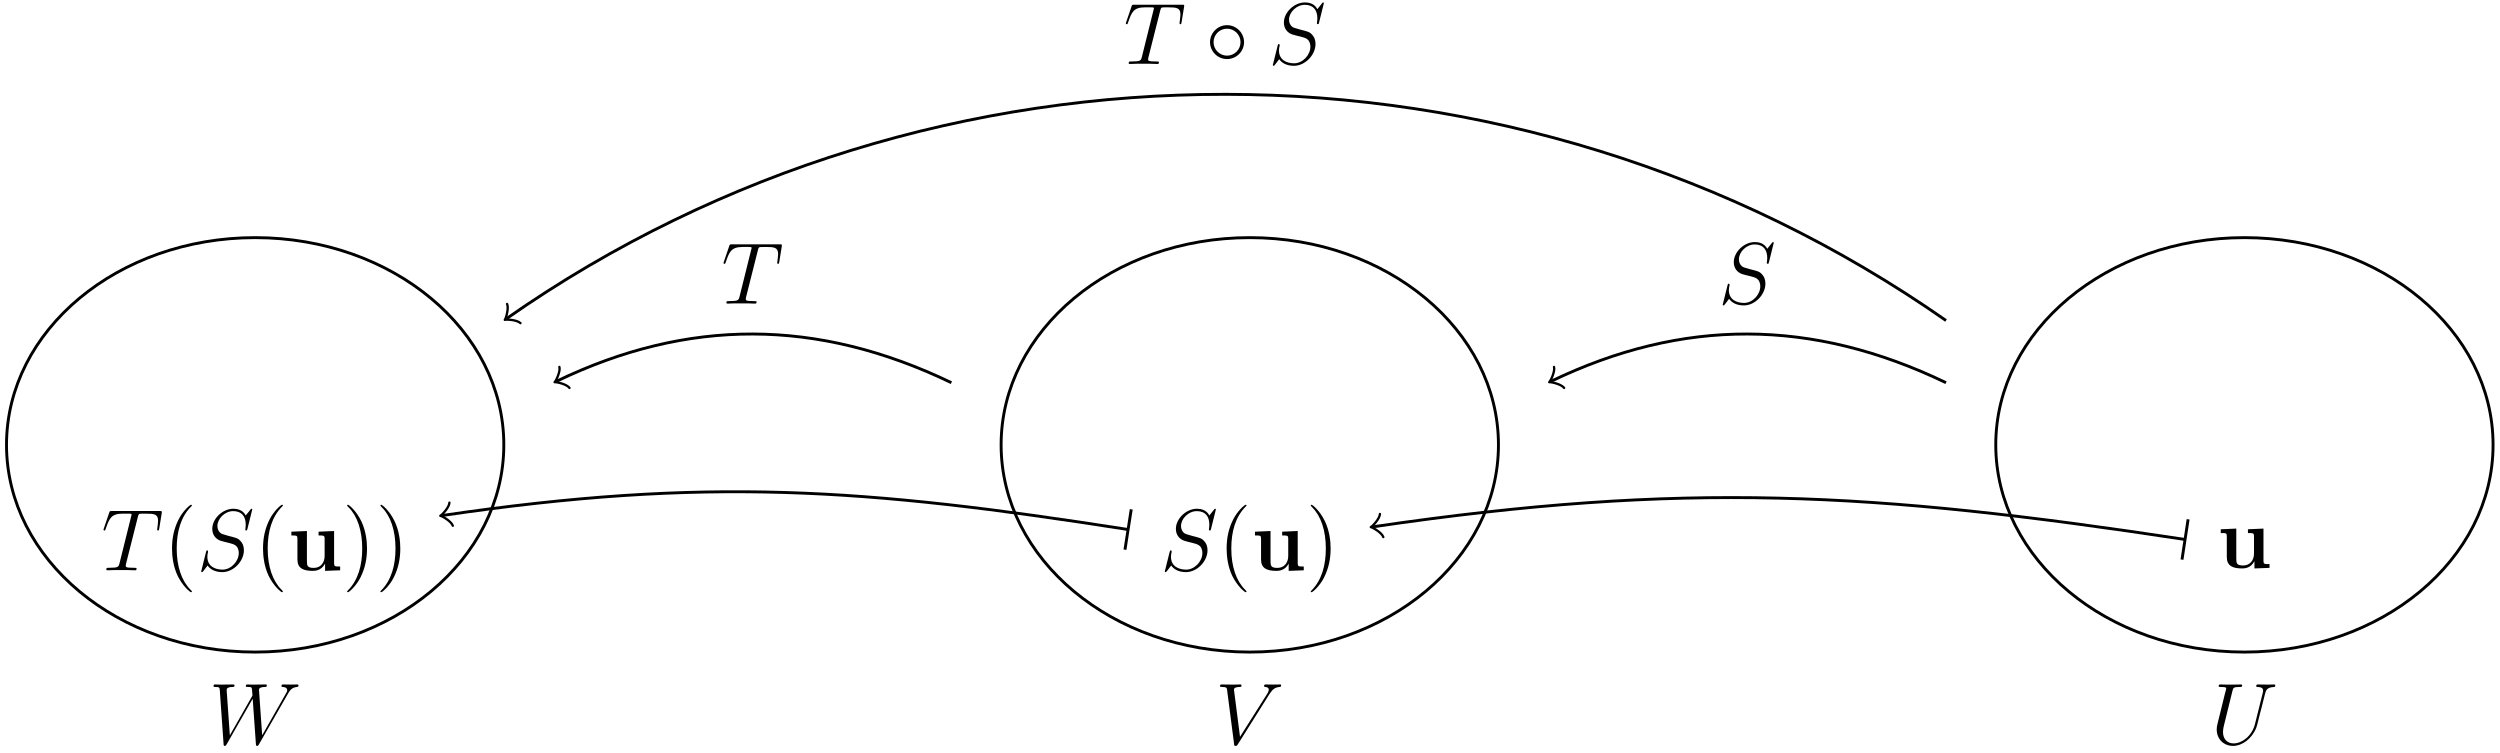
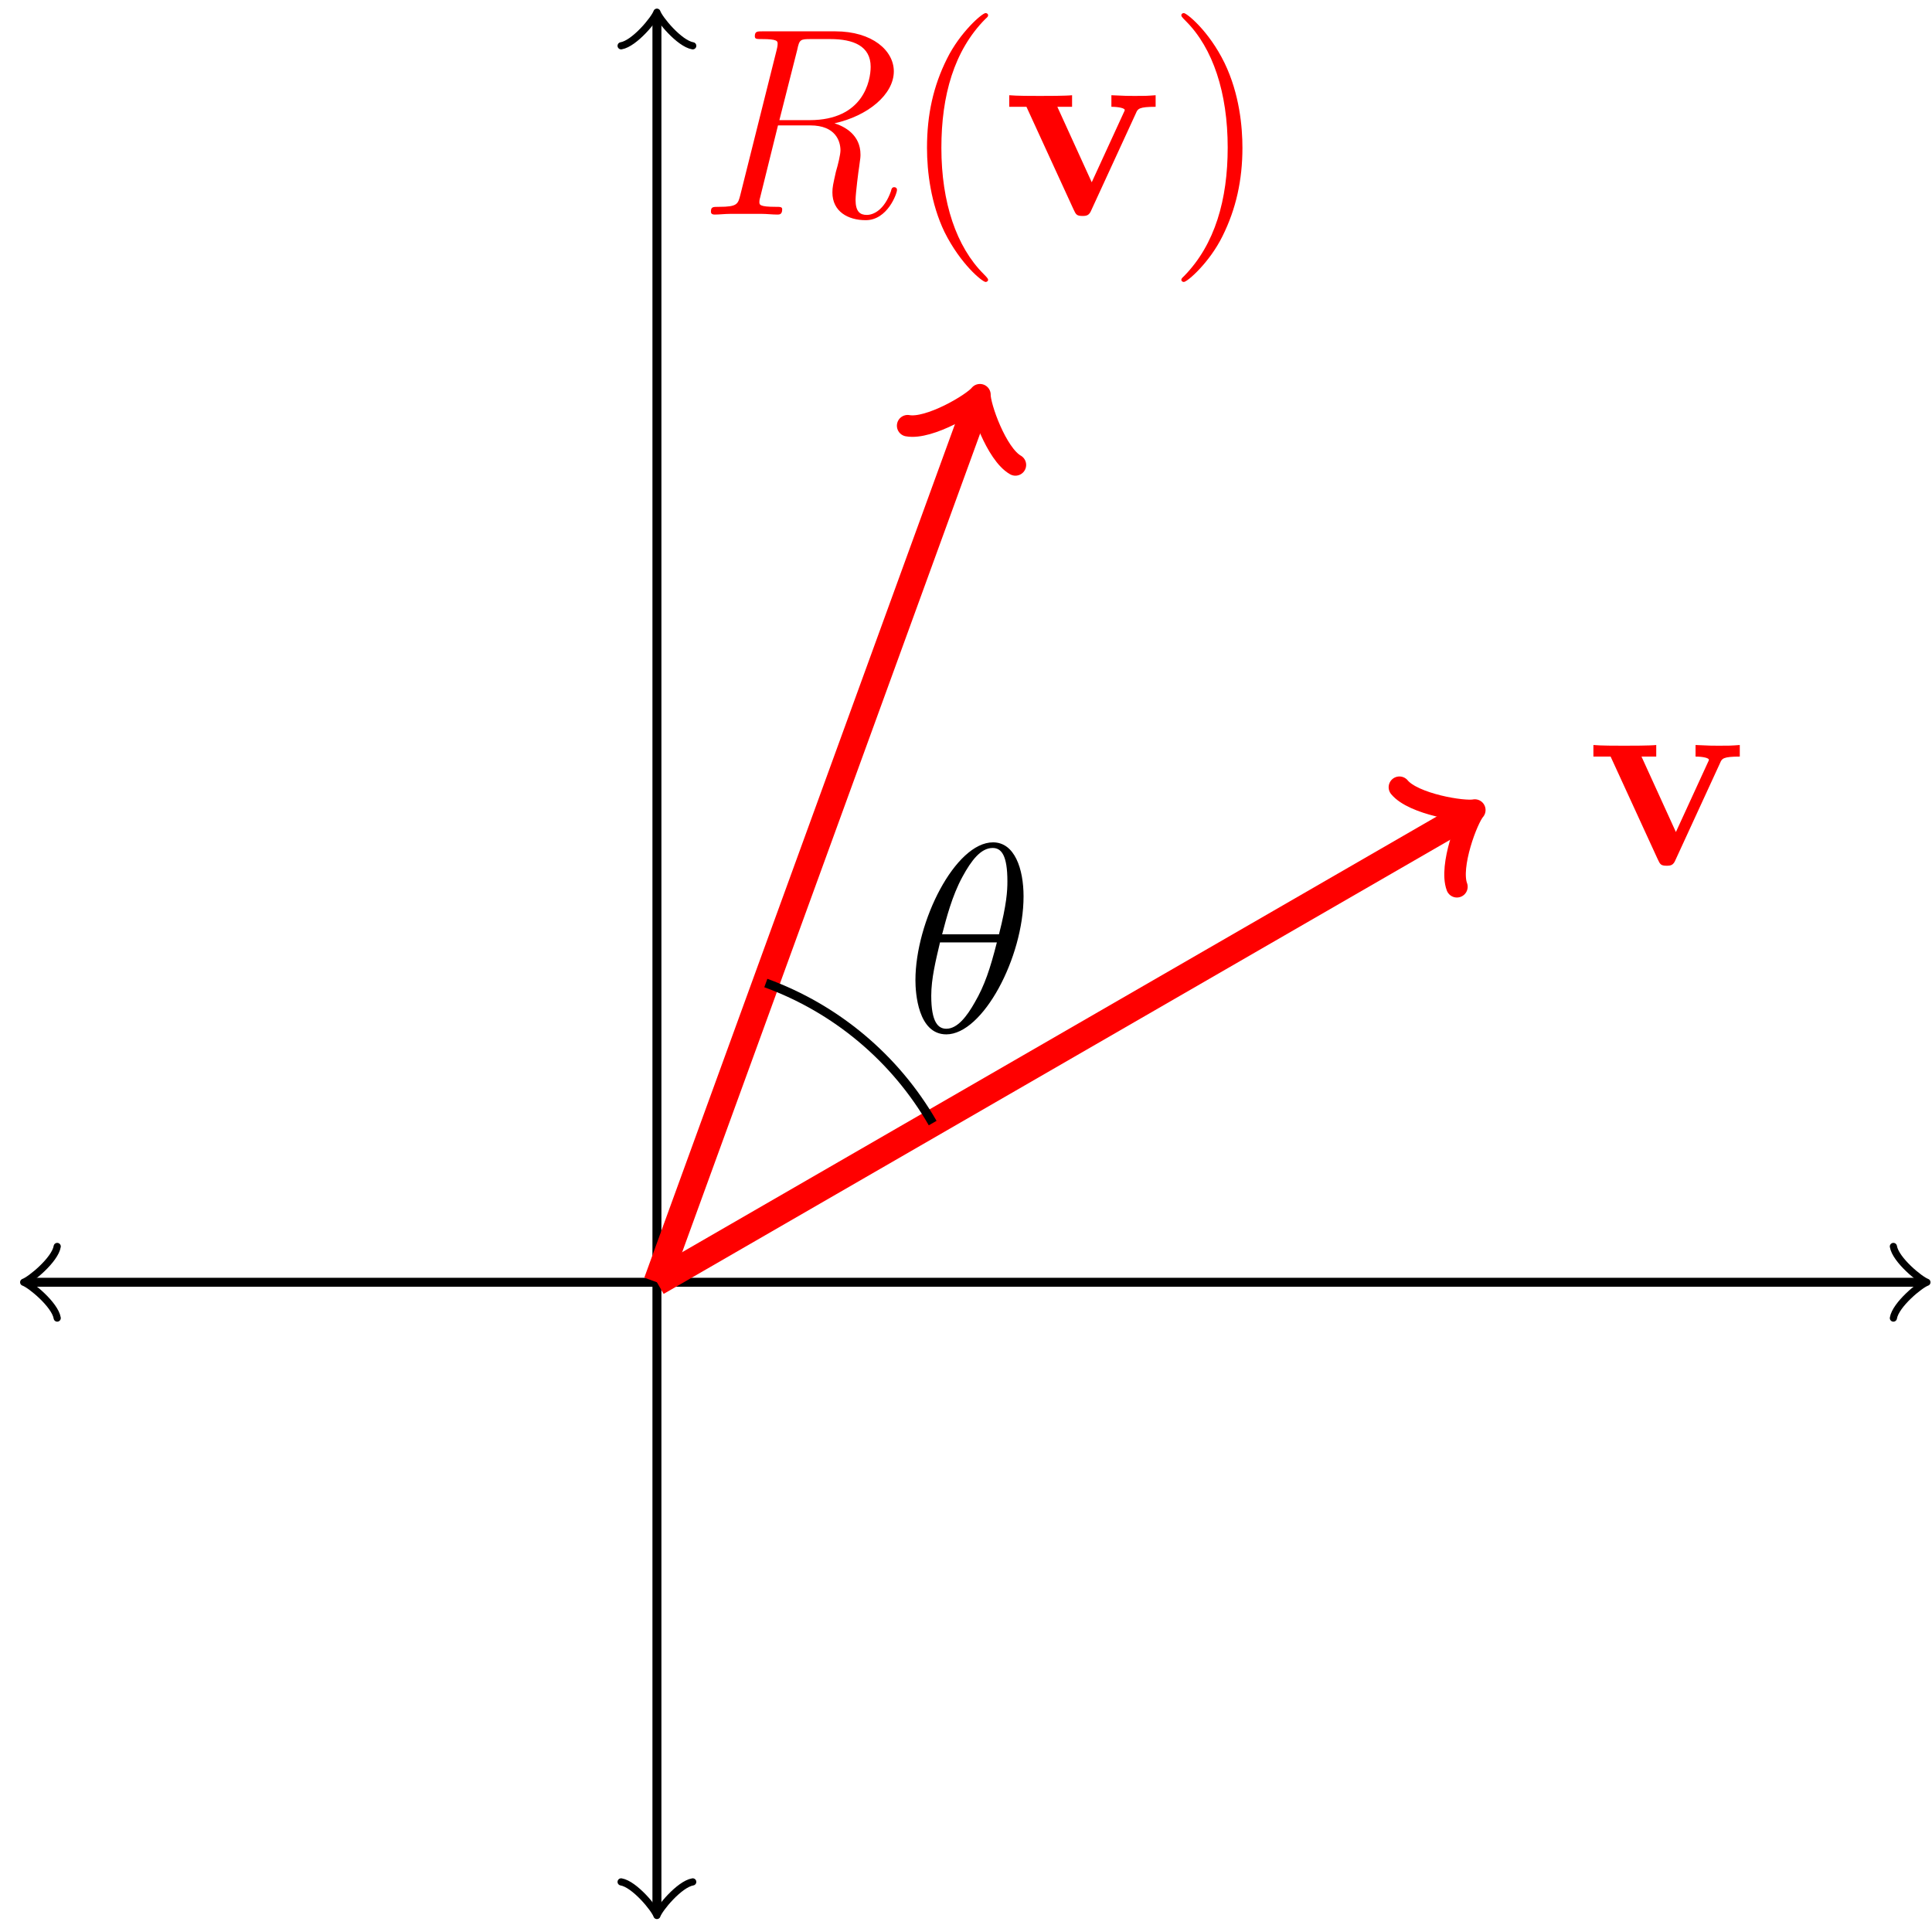
- <svg xmlns="http://www.w3.org/2000/svg" xmlns:xlink="http://www.w3.org/1999/xlink" width="342pt" height="103pt" viewBox="0 0 342 103" version="1.1">
+ <svg xmlns="http://www.w3.org/2000/svg" xmlns:xlink="http://www.w3.org/1999/xlink" width="86pt" height="86pt" viewBox="0 0 86 86" version="1.1">
  <defs>
    <g>
      <symbol overflow="visible" id="glyph0-0">
        <path style="stroke:none;" d="" />
      </symbol>
      <symbol overflow="visible" id="glyph0-1">
-         <path style="stroke:none;" d="M 6.047 -2.75 C 5.625 -1.078 4.25 -0.094 3.125 -0.094 C 2.266 -0.094 1.672 -0.672 1.672 -1.656 C 1.672 -1.703 1.672 -2.062 1.812 -2.594 L 2.969 -7.297 C 3.078 -7.703 3.109 -7.812 3.953 -7.812 C 4.172 -7.812 4.297 -7.812 4.297 -8.031 C 4.297 -8.156 4.188 -8.156 4.109 -8.156 C 3.891 -8.156 3.641 -8.141 3.422 -8.141 L 2.016 -8.141 C 1.781 -8.141 1.531 -8.156 1.297 -8.156 C 1.219 -8.156 1.078 -8.156 1.078 -7.938 C 1.078 -7.812 1.156 -7.812 1.391 -7.812 C 2.109 -7.812 2.109 -7.719 2.109 -7.594 C 2.109 -7.516 2.016 -7.172 1.953 -6.969 L 0.922 -2.781 C 0.891 -2.656 0.812 -2.328 0.812 -2.016 C 0.812 -0.688 1.75 0.25 3.062 0.25 C 4.266 0.25 5.609 -0.703 6.219 -2.219 C 6.297 -2.422 6.406 -2.844 6.484 -3.172 C 6.594 -3.594 6.844 -4.656 6.938 -4.953 L 7.391 -6.75 C 7.547 -7.375 7.641 -7.766 8.688 -7.812 C 8.781 -7.828 8.828 -7.922 8.828 -8.031 C 8.828 -8.156 8.719 -8.156 8.672 -8.156 C 8.516 -8.156 8.297 -8.141 8.125 -8.141 L 7.562 -8.141 C 6.828 -8.141 6.438 -8.156 6.438 -8.156 C 6.359 -8.156 6.219 -8.156 6.219 -7.938 C 6.219 -7.812 6.312 -7.812 6.391 -7.812 C 7.109 -7.797 7.156 -7.516 7.156 -7.297 C 7.156 -7.203 7.156 -7.156 7.109 -7 Z M 6.047 -2.75 " />
-       </symbol>
-       <symbol overflow="visible" id="glyph0-2">
-         <path style="stroke:none;" d="M 7.406 -6.844 C 7.812 -7.484 8.172 -7.766 8.781 -7.812 C 8.906 -7.828 9 -7.828 9 -8.047 C 9 -8.094 8.984 -8.156 8.875 -8.156 C 8.656 -8.156 8.141 -8.141 7.922 -8.141 C 7.578 -8.141 7.219 -8.156 6.891 -8.156 C 6.797 -8.156 6.672 -8.156 6.672 -7.938 C 6.672 -7.828 6.781 -7.812 6.828 -7.812 C 7.266 -7.781 7.312 -7.562 7.312 -7.422 C 7.312 -7.25 7.141 -6.969 7.141 -6.953 L 3.375 -1 L 2.547 -7.453 C 2.547 -7.797 3.172 -7.812 3.297 -7.812 C 3.484 -7.812 3.578 -7.812 3.578 -8.047 C 3.578 -8.156 3.453 -8.156 3.422 -8.156 C 3.219 -8.156 2.969 -8.141 2.766 -8.141 L 2.109 -8.141 C 1.234 -8.141 0.875 -8.156 0.859 -8.156 C 0.781 -8.156 0.641 -8.156 0.641 -7.953 C 0.641 -7.812 0.734 -7.812 0.922 -7.812 C 1.531 -7.812 1.562 -7.703 1.609 -7.406 L 2.562 -0.031 C 2.594 0.219 2.594 0.25 2.766 0.25 C 2.906 0.25 2.969 0.219 3.078 0.031 Z M 7.406 -6.844 " />
-       </symbol>
-       <symbol overflow="visible" id="glyph0-3">
-         <path style="stroke:none;" d="M 10.797 -6.844 C 11.062 -7.297 11.328 -7.75 12.047 -7.812 C 12.156 -7.828 12.266 -7.844 12.266 -8.031 C 12.266 -8.156 12.156 -8.156 12.125 -8.156 C 12.094 -8.156 12.016 -8.141 11.219 -8.141 C 10.859 -8.141 10.5 -8.156 10.141 -8.156 C 10.078 -8.156 9.938 -8.156 9.938 -7.938 C 9.938 -7.828 10.031 -7.812 10.094 -7.812 C 10.344 -7.812 10.719 -7.734 10.719 -7.359 C 10.719 -7.203 10.672 -7.125 10.547 -6.922 L 7.297 -1.203 L 6.859 -7.438 C 6.859 -7.578 7 -7.812 7.656 -7.812 C 7.812 -7.812 7.938 -7.812 7.938 -8.047 C 7.938 -8.156 7.812 -8.156 7.75 -8.156 C 7.344 -8.156 6.891 -8.141 6.469 -8.141 L 5.844 -8.141 C 5.672 -8.141 5.453 -8.156 5.266 -8.156 C 5.203 -8.156 5.062 -8.156 5.062 -7.938 C 5.062 -7.812 5.141 -7.812 5.344 -7.812 C 5.891 -7.812 5.891 -7.812 5.938 -7.078 L 5.969 -6.641 L 2.875 -1.203 L 2.438 -7.375 C 2.438 -7.5 2.438 -7.812 3.25 -7.812 C 3.375 -7.812 3.516 -7.812 3.516 -8.031 C 3.516 -8.156 3.406 -8.156 3.328 -8.156 C 2.922 -8.156 2.469 -8.141 2.047 -8.141 L 1.422 -8.141 C 1.25 -8.141 1.031 -8.156 0.844 -8.156 C 0.781 -8.156 0.641 -8.156 0.641 -7.938 C 0.641 -7.812 0.734 -7.812 0.891 -7.812 C 1.453 -7.812 1.469 -7.75 1.5 -7.359 L 2.016 -0.031 C 2.031 0.172 2.047 0.25 2.188 0.25 C 2.312 0.25 2.328 0.203 2.438 0.031 L 6 -6.203 L 6.438 -0.031 C 6.453 0.172 6.469 0.25 6.609 0.25 C 6.734 0.25 6.766 0.188 6.859 0.031 Z M 10.797 -6.844 " />
-       </symbol>
-       <symbol overflow="visible" id="glyph0-4">
-         <path style="stroke:none;" d="M 7.594 -8.312 C 7.594 -8.422 7.5 -8.422 7.484 -8.422 C 7.438 -8.422 7.422 -8.406 7.281 -8.219 C 7.203 -8.141 6.719 -7.516 6.703 -7.5 C 6.312 -8.281 5.516 -8.422 5.016 -8.422 C 3.5 -8.422 2.125 -7.031 2.125 -5.672 C 2.125 -4.781 2.672 -4.25 3.25 -4.047 C 3.375 -4 4.094 -3.812 4.453 -3.734 C 5.062 -3.562 5.219 -3.516 5.469 -3.25 C 5.516 -3.188 5.75 -2.922 5.75 -2.359 C 5.75 -1.25 4.719 -0.094 3.531 -0.094 C 2.547 -0.094 1.453 -0.516 1.453 -1.859 C 1.453 -2.078 1.5 -2.359 1.547 -2.484 C 1.547 -2.516 1.547 -2.578 1.547 -2.609 C 1.547 -2.656 1.531 -2.719 1.438 -2.719 C 1.328 -2.719 1.312 -2.688 1.266 -2.484 L 0.656 -0.031 C 0.656 -0.031 0.609 0.125 0.609 0.141 C 0.609 0.25 0.703 0.25 0.734 0.25 C 0.781 0.25 0.781 0.234 0.938 0.062 L 1.484 -0.656 C 1.766 -0.234 2.391 0.25 3.5 0.25 C 5.047 0.25 6.453 -1.25 6.453 -2.734 C 6.453 -3.234 6.328 -3.688 5.875 -4.125 C 5.625 -4.375 5.422 -4.438 4.312 -4.719 C 3.516 -4.938 3.406 -4.969 3.188 -5.156 C 2.984 -5.359 2.828 -5.656 2.828 -6.062 C 2.828 -7.062 3.844 -8.094 4.984 -8.094 C 6.156 -8.094 6.703 -7.375 6.703 -6.234 C 6.703 -5.922 6.641 -5.609 6.641 -5.562 C 6.641 -5.453 6.734 -5.453 6.781 -5.453 C 6.891 -5.453 6.891 -5.484 6.938 -5.672 Z M 7.594 -8.312 " />
-       </symbol>
-       <symbol overflow="visible" id="glyph0-5">
-         <path style="stroke:none;" d="M 4.984 -7.297 C 5.062 -7.578 5.078 -7.688 5.266 -7.734 C 5.359 -7.75 5.75 -7.75 6 -7.75 C 7.203 -7.75 7.75 -7.703 7.75 -6.781 C 7.75 -6.594 7.703 -6.141 7.641 -5.703 L 7.625 -5.562 C 7.625 -5.516 7.672 -5.438 7.75 -5.438 C 7.859 -5.438 7.859 -5.5 7.906 -5.688 L 8.25 -7.812 C 8.266 -7.906 8.266 -7.938 8.266 -7.969 C 8.266 -8.109 8.203 -8.109 7.953 -8.109 L 1.422 -8.109 C 1.141 -8.109 1.141 -8.094 1.062 -7.875 L 0.328 -5.719 C 0.328 -5.703 0.281 -5.562 0.281 -5.562 C 0.281 -5.5 0.328 -5.438 0.406 -5.438 C 0.5 -5.438 0.531 -5.484 0.578 -5.641 C 1.078 -7.094 1.328 -7.75 2.922 -7.75 L 3.719 -7.75 C 4 -7.75 4.125 -7.75 4.125 -7.625 C 4.125 -7.594 4.125 -7.562 4.062 -7.344 L 2.469 -0.938 C 2.344 -0.469 2.312 -0.344 1.047 -0.344 C 0.75 -0.344 0.672 -0.344 0.672 -0.125 C 0.672 0 0.797 0 0.859 0 C 1.156 0 1.469 -0.031 1.766 -0.031 L 3.641 -0.031 C 3.938 -0.031 4.25 0 4.547 0 C 4.688 0 4.812 0 4.812 -0.234 C 4.812 -0.344 4.719 -0.344 4.406 -0.344 C 3.328 -0.344 3.328 -0.453 3.328 -0.641 C 3.328 -0.641 3.328 -0.734 3.375 -0.922 Z M 4.984 -7.297 " />
+         <path style="stroke:none;" d="M 5.922 -4.516 C 6 -4.703 6.047 -4.797 6.797 -4.797 L 6.797 -5.312 C 6.375 -5.281 6.344 -5.281 5.859 -5.281 C 5.531 -5.281 5.516 -5.281 4.828 -5.312 L 4.828 -4.797 C 5.156 -4.797 5.422 -4.734 5.422 -4.656 C 5.422 -4.641 5.422 -4.625 5.359 -4.5 L 3.953 -1.438 L 2.422 -4.797 L 3.078 -4.797 L 3.078 -5.312 C 2.797 -5.281 1.953 -5.281 1.641 -5.281 C 1.297 -5.281 0.594 -5.281 0.281 -5.312 L 0.281 -4.797 L 1.047 -4.797 L 3.141 -0.234 C 3.25 0 3.281 0.062 3.547 0.062 C 3.734 0.062 3.844 0.031 3.938 -0.203 Z M 5.922 -4.516 " />
      </symbol>
      <symbol overflow="visible" id="glyph1-0">
        <path style="stroke:none;" d="" />
      </symbol>
      <symbol overflow="visible" id="glyph1-1">
-         <path style="stroke:none;" d="M 5.312 -2.984 C 5.312 -4.266 4.25 -5.312 2.984 -5.312 C 1.703 -5.312 0.656 -4.25 0.656 -2.984 C 0.656 -1.719 1.703 -0.672 2.984 -0.672 C 4.25 -0.672 5.312 -1.703 5.312 -2.984 Z M 2.984 -1.141 C 1.953 -1.141 1.141 -1.984 1.141 -2.984 C 1.141 -4 1.953 -4.828 2.984 -4.828 C 3.984 -4.828 4.828 -4.016 4.828 -2.984 C 4.828 -1.953 3.984 -1.141 2.984 -1.141 Z M 2.984 -1.141 " />
+         <path style="stroke:none;" d="M 4.406 -7.344 C 4.5 -7.797 4.547 -7.812 5.016 -7.812 L 5.875 -7.812 C 6.906 -7.812 7.672 -7.5 7.672 -6.578 C 7.672 -5.969 7.359 -4.203 4.953 -4.203 L 3.609 -4.203 Z M 6.062 -4.062 C 7.547 -4.391 8.703 -5.344 8.703 -6.375 C 8.703 -7.297 7.75 -8.156 6.094 -8.156 L 2.859 -8.156 C 2.625 -8.156 2.516 -8.156 2.516 -7.938 C 2.516 -7.812 2.594 -7.812 2.828 -7.812 C 3.531 -7.812 3.531 -7.719 3.531 -7.594 C 3.531 -7.562 3.531 -7.5 3.484 -7.312 L 1.875 -0.891 C 1.766 -0.469 1.75 -0.344 0.922 -0.344 C 0.641 -0.344 0.562 -0.344 0.562 -0.125 C 0.562 0 0.688 0 0.734 0 C 0.938 0 1.188 -0.031 1.422 -0.031 L 2.828 -0.031 C 3.047 -0.031 3.297 0 3.516 0 C 3.609 0 3.734 0 3.734 -0.234 C 3.734 -0.344 3.641 -0.344 3.453 -0.344 C 2.719 -0.344 2.719 -0.438 2.719 -0.562 C 2.719 -0.578 2.719 -0.656 2.75 -0.75 L 3.547 -3.969 L 4.984 -3.969 C 6.125 -3.969 6.328 -3.25 6.328 -2.859 C 6.328 -2.672 6.219 -2.219 6.125 -1.906 C 6 -1.344 5.969 -1.219 5.969 -0.984 C 5.969 -0.141 6.656 0.25 7.453 0.25 C 8.422 0.25 8.844 -0.938 8.844 -1.094 C 8.844 -1.188 8.781 -1.219 8.719 -1.219 C 8.625 -1.219 8.594 -1.141 8.578 -1.047 C 8.281 -0.203 7.797 0.016 7.5 0.016 C 7.203 0.016 7 -0.125 7 -0.656 C 7 -0.938 7.141 -2.031 7.156 -2.094 C 7.219 -2.531 7.219 -2.578 7.219 -2.672 C 7.219 -3.547 6.516 -3.922 6.062 -4.062 Z M 6.062 -4.062 " />
+       </symbol>
+       <symbol overflow="visible" id="glyph1-2">
+         <path style="stroke:none;" d="M 5.297 -6.016 C 5.297 -7.234 4.906 -8.422 3.938 -8.422 C 2.266 -8.422 0.484 -4.906 0.484 -2.281 C 0.484 -1.734 0.594 0.125 1.859 0.125 C 3.484 0.125 5.297 -3.297 5.297 -6.016 Z M 1.672 -4.328 C 1.859 -5.031 2.109 -6.031 2.578 -6.891 C 2.969 -7.609 3.391 -8.172 3.922 -8.172 C 4.312 -8.172 4.578 -7.844 4.578 -6.688 C 4.578 -6.266 4.547 -5.672 4.203 -4.328 Z M 4.109 -3.969 C 3.812 -2.797 3.562 -2.047 3.125 -1.297 C 2.781 -0.688 2.359 -0.125 1.859 -0.125 C 1.5 -0.125 1.188 -0.406 1.188 -1.594 C 1.188 -2.359 1.391 -3.172 1.578 -3.969 Z M 4.109 -3.969 " />
      </symbol>
      <symbol overflow="visible" id="glyph2-0">
        <path style="stroke:none;" d="" />
      </symbol>
      <symbol overflow="visible" id="glyph2-1">
-         <path style="stroke:none;" d="M 4.219 -5.281 L 4.219 -4.766 C 4.953 -4.766 5.047 -4.766 5.047 -4.297 L 5.047 -1.953 C 5.047 -1.047 4.5 -0.328 3.578 -0.328 C 2.672 -0.328 2.625 -0.625 2.625 -1.281 L 2.625 -5.375 L 0.5 -5.281 L 0.5 -4.766 C 1.25 -4.766 1.328 -4.766 1.328 -4.297 L 1.328 -1.469 C 1.328 -0.281 2.125 0.078 3.406 0.078 C 3.688 0.078 4.578 0.078 5.094 -0.891 L 5.109 -0.891 L 5.109 0.078 L 7.172 0 L 7.172 -0.516 C 6.438 -0.516 6.344 -0.516 6.344 -0.984 L 6.344 -5.375 Z M 4.219 -5.281 " />
-       </symbol>
-       <symbol overflow="visible" id="glyph3-0">
-         <path style="stroke:none;" d="" />
-       </symbol>
-       <symbol overflow="visible" id="glyph3-1">
        <path style="stroke:none;" d="M 3.891 2.906 C 3.891 2.875 3.891 2.844 3.688 2.641 C 2.484 1.438 1.812 -0.531 1.812 -2.969 C 1.812 -5.297 2.375 -7.297 3.766 -8.703 C 3.891 -8.812 3.891 -8.828 3.891 -8.875 C 3.891 -8.938 3.828 -8.969 3.781 -8.969 C 3.625 -8.969 2.641 -8.109 2.062 -6.938 C 1.453 -5.719 1.172 -4.453 1.172 -2.969 C 1.172 -1.906 1.344 -0.484 1.953 0.781 C 2.672 2.219 3.641 3 3.781 3 C 3.828 3 3.891 2.969 3.891 2.906 Z M 3.891 2.906 " />
      </symbol>
-       <symbol overflow="visible" id="glyph3-2">
+       <symbol overflow="visible" id="glyph2-2">
        <path style="stroke:none;" d="M 3.375 -2.969 C 3.375 -3.891 3.25 -5.359 2.578 -6.75 C 1.875 -8.188 0.891 -8.969 0.766 -8.969 C 0.719 -8.969 0.656 -8.938 0.656 -8.875 C 0.656 -8.828 0.656 -8.812 0.859 -8.609 C 2.062 -7.406 2.719 -5.422 2.719 -2.984 C 2.719 -0.672 2.156 1.328 0.781 2.734 C 0.656 2.844 0.656 2.875 0.656 2.906 C 0.656 2.969 0.719 3 0.766 3 C 0.922 3 1.906 2.141 2.484 0.969 C 3.094 -0.25 3.375 -1.547 3.375 -2.969 Z M 3.375 -2.969 " />
      </symbol>
    </g>
  </defs>
  <g id="surface1">
-     <path style="fill:none;stroke-width:0.399;stroke-linecap:butt;stroke-linejoin:miter;stroke:rgb(0%,0%,0%);stroke-opacity:1;stroke-miterlimit:10;" d="M 34.016 -0 C 34.016 15.656 18.785 28.347 0 28.347 C -18.785 28.347 -34.015 15.656 -34.015 -0 C -34.015 -15.657 -18.785 -28.348 0 -28.348 C 18.785 -28.348 34.016 -15.657 34.016 -0 Z M 34.016 -0 " transform="matrix(1,0,0,-1,307.035,60.855)" />
-     <path style="fill:none;stroke-width:0.399;stroke-linecap:butt;stroke-linejoin:miter;stroke:rgb(0%,0%,0%);stroke-opacity:1;stroke-miterlimit:10;" d="M -102.047 -0 C -102.047 15.656 -117.277 28.347 -136.066 28.347 C -154.851 28.347 -170.082 15.656 -170.082 -0 C -170.082 -15.657 -154.851 -28.348 -136.066 -28.348 C -117.277 -28.348 -102.047 -15.657 -102.047 -0 Z M -102.047 -0 " transform="matrix(1,0,0,-1,307.035,60.855)" />
-     <path style="fill:none;stroke-width:0.399;stroke-linecap:butt;stroke-linejoin:miter;stroke:rgb(0%,0%,0%);stroke-opacity:1;stroke-miterlimit:10;" d="M -238.113 -0 C -238.113 15.656 -253.344 28.347 -272.129 28.347 C -290.914 28.347 -306.144 15.656 -306.144 -0 C -306.144 -15.657 -290.914 -28.348 -272.129 -28.348 C -253.344 -28.348 -238.113 -15.657 -238.113 -0 Z M -238.113 -0 " transform="matrix(1,0,0,-1,307.035,60.855)" />
+     <path style="fill:none;stroke-width:0.399;stroke-linecap:butt;stroke-linejoin:miter;stroke:rgb(0%,0%,0%);stroke-opacity:1;stroke-miterlimit:10;" d="M -27.889 -0 L 56.236 -0 " transform="matrix(1,0,0,-1,29.241,57.078)" />
+     <path style="fill:none;stroke-width:0.319;stroke-linecap:round;stroke-linejoin:round;stroke:rgb(0%,0%,0%);stroke-opacity:1;stroke-miterlimit:10;" d="M -1.194 1.594 C -1.097 0.996 0.001 0.098 0.298 0 C 0.001 -0.101 -1.097 -0.996 -1.194 -1.594 " transform="matrix(-1,0,0,1,1.35248,57.078)" />
+     <path style="fill:none;stroke-width:0.319;stroke-linecap:round;stroke-linejoin:round;stroke:rgb(0%,0%,0%);stroke-opacity:1;stroke-miterlimit:10;" d="M -1.195 1.594 C -1.097 0.996 0 0.101 0.297 -0 C 0 -0.098 -1.097 -0.996 -1.195 -1.594 " transform="matrix(1,0,0,-1,85.47634,57.078)" />
+     <path style="fill:none;stroke-width:0.399;stroke-linecap:butt;stroke-linejoin:miter;stroke:rgb(0%,0%,0%);stroke-opacity:1;stroke-miterlimit:10;" d="M 0.001 -27.887 L 0.001 56.234 " transform="matrix(1,0,0,-1,29.241,57.078)" />
+     <path style="fill:none;stroke-width:0.319;stroke-linecap:round;stroke-linejoin:round;stroke:rgb(0%,0%,0%);stroke-opacity:1;stroke-miterlimit:10;" d="M -1.197 1.595 C -1.095 0.997 -0.002 0.099 0.299 0.001 C -0.002 -0.1 -1.095 -0.995 -1.197 -1.593 " transform="matrix(0,1,1,0,29.241,84.96652)" />
+     <path style="fill:none;stroke-width:0.319;stroke-linecap:round;stroke-linejoin:round;stroke:rgb(0%,0%,0%);stroke-opacity:1;stroke-miterlimit:10;" d="M -1.196 1.593 C -1.095 0.995 -0.001 0.1 0.3 -0.001 C -0.001 -0.099 -1.095 -0.997 -1.196 -1.595 " transform="matrix(0,-1,-1,0,29.241,0.84266)" />
+     <path style="fill:none;stroke-width:1.196;stroke-linecap:butt;stroke-linejoin:miter;stroke:rgb(100%,0%,0%);stroke-opacity:1;stroke-miterlimit:10;" d="M 0.001 -0 L 35.993 20.781 " transform="matrix(1,0,0,-1,29.241,57.078)" />
+     <path style="fill:none;stroke-width:0.956;stroke-linecap:round;stroke-linejoin:round;stroke:rgb(100%,0%,0%);stroke-opacity:1;stroke-miterlimit:10;" d="M -1.913 2.549 C -1.754 1.594 -0.002 0.159 0.477 -0 C -0.002 -0.16 -1.752 -1.595 -1.912 -2.55 " transform="matrix(0.86877,-0.5016,-0.5016,-0.86877,65.23375,36.29765)" />
+     <g style="fill:rgb(100%,0%,0%);fill-opacity:1;">
+       <use xlink:href="#glyph0-1" x="70.647" y="38.475" />
+     </g>
+     <path style="fill:none;stroke-width:1.196;stroke-linecap:butt;stroke-linejoin:miter;stroke:rgb(100%,0%,0%);stroke-opacity:1;stroke-miterlimit:10;" d="M 0.001 -0 L 14.216 39.055 " transform="matrix(1,0,0,-1,29.241,57.078)" />
+     <path style="fill:none;stroke-width:0.956;stroke-linecap:round;stroke-linejoin:round;stroke:rgb(100%,0%,0%);stroke-opacity:1;stroke-miterlimit:10;" d="M -1.914 2.549 C -1.753 1.595 -0.002 0.16 0.48 -0 C -0.002 -0.159 -1.755 -1.594 -1.914 -2.549 " transform="matrix(0.34244,-0.94089,-0.94089,-0.34244,43.45627,18.02177)" />
+     <g style="fill:rgb(100%,0%,0%);fill-opacity:1;">
+       <use xlink:href="#glyph1-1" x="31.084" y="9.551" />
+     </g>
+     <g style="fill:rgb(100%,0%,0%);fill-opacity:1;">
+       <use xlink:href="#glyph2-1" x="40.092" y="9.551" />
+     </g>
+     <g style="fill:rgb(100%,0%,0%);fill-opacity:1;">
+       <use xlink:href="#glyph0-1" x="44.644" y="9.551" />
+     </g>
+     <g style="fill:rgb(100%,0%,0%);fill-opacity:1;">
+       <use xlink:href="#glyph2-2" x="51.93" y="9.551" />
+     </g>
+     <path style="fill:none;stroke-width:0.399;stroke-linecap:butt;stroke-linejoin:miter;stroke:rgb(0%,0%,0%);stroke-opacity:1;stroke-miterlimit:10;" d="M 12.275 7.086 C 10.611 9.973 7.978 12.18 4.849 13.32 " transform="matrix(1,0,0,-1,29.241,57.078)" />
    <g style="fill:rgb(0%,0%,0%);fill-opacity:1;">
-       <use xlink:href="#glyph0-1" x="302.435" y="101.791" />
+       <use xlink:href="#glyph1-2" x="40.265" y="45.918" />
    </g>
-     <g style="fill:rgb(0%,0%,0%);fill-opacity:1;">
-       <use xlink:href="#glyph0-2" x="166.258" y="101.791" />
-     </g>
-     <g style="fill:rgb(0%,0%,0%);fill-opacity:1;">
-       <use xlink:href="#glyph0-3" x="28.568" y="101.791" />
-     </g>
-     <path style="fill:none;stroke-width:0.399;stroke-linecap:butt;stroke-linejoin:miter;stroke:rgb(0%,0%,0%);stroke-opacity:1;stroke-miterlimit:10;" d="M -40.82 8.503 C -59.199 17.347 -76.863 17.347 -94.832 8.703 " transform="matrix(1,0,0,-1,307.035,60.855)" />
-     <path style="fill:none;stroke-width:0.319;stroke-linecap:round;stroke-linejoin:round;stroke:rgb(0%,0%,0%);stroke-opacity:1;stroke-miterlimit:10;" d="M -1.196 1.594 C -1.098 0.996 0 0.1 0.299 -0 C -0 -0.099 -1.095 -0.998 -1.196 -1.595 " transform="matrix(-0.90152,0.43375,0.43375,0.90152,212.203,52.1521)" />
-     <g style="fill:rgb(0%,0%,0%);fill-opacity:1;">
-       <use xlink:href="#glyph0-4" x="235.055" y="41.534" />
-     </g>
-     <path style="fill:none;stroke-width:0.399;stroke-linecap:butt;stroke-linejoin:miter;stroke:rgb(0%,0%,0%);stroke-opacity:1;stroke-miterlimit:10;" d="M -176.883 8.503 C -195.265 17.347 -212.93 17.347 -230.894 8.703 " transform="matrix(1,0,0,-1,307.035,60.855)" />
-     <path style="fill:none;stroke-width:0.319;stroke-linecap:round;stroke-linejoin:round;stroke:rgb(0%,0%,0%);stroke-opacity:1;stroke-miterlimit:10;" d="M -1.194 1.593 C -1.096 0.996 -0.001 0.101 0.297 0 C 0.002 -0.1 -1.097 -0.997 -1.195 -1.596 " transform="matrix(-0.90152,0.43375,0.43375,0.90152,76.1387,52.1521)" />
-     <g style="fill:rgb(0%,0%,0%);fill-opacity:1;">
-       <use xlink:href="#glyph0-5" x="98.695" y="41.534" />
-     </g>
-     <path style="fill:none;stroke-width:0.399;stroke-linecap:butt;stroke-linejoin:miter;stroke:rgb(0%,0%,0%);stroke-opacity:1;stroke-miterlimit:10;" d="M -40.82 17.007 C -99.758 58.222 -179.176 58.222 -237.734 17.273 " transform="matrix(1,0,0,-1,307.035,60.855)" />
-     <path style="fill:none;stroke-width:0.319;stroke-linecap:round;stroke-linejoin:round;stroke:rgb(0%,0%,0%);stroke-opacity:1;stroke-miterlimit:10;" d="M -1.194 1.593 C -1.094 0.996 0.001 0.098 0.297 -0 C -0 -0.1 -1.096 -0.995 -1.197 -1.594 " transform="matrix(-0.82307,0.57559,0.57559,0.82307,69.29963,43.58298)" />
-     <g style="fill:rgb(0%,0%,0%);fill-opacity:1;">
-       <use xlink:href="#glyph0-5" x="153.732" y="8.753" />
-     </g>
-     <g style="fill:rgb(0%,0%,0%);fill-opacity:1;">
-       <use xlink:href="#glyph1-1" x="164.875" y="8.753" />
-     </g>
-     <g style="fill:rgb(0%,0%,0%);fill-opacity:1;">
-       <use xlink:href="#glyph0-4" x="173.51" y="8.753" />
-     </g>
-     <g style="fill:rgb(0%,0%,0%);fill-opacity:1;">
-       <use xlink:href="#glyph2-1" x="303.299" y="77.685" />
-     </g>
-     <g style="fill:rgb(0%,0%,0%);fill-opacity:1;">
-       <use xlink:href="#glyph0-4" x="158.735" y="78.017" />
-     </g>
-     <g style="fill:rgb(0%,0%,0%);fill-opacity:1;">
-       <use xlink:href="#glyph3-1" x="166.63" y="78.017" />
-     </g>
-     <g style="fill:rgb(0%,0%,0%);fill-opacity:1;">
-       <use xlink:href="#glyph2-1" x="171.183" y="78.017" />
-     </g>
-     <g style="fill:rgb(0%,0%,0%);fill-opacity:1;">
-       <use xlink:href="#glyph3-2" x="178.655" y="78.017" />
-     </g>
-     <g style="fill:rgb(0%,0%,0%);fill-opacity:1;">
-       <use xlink:href="#glyph0-5" x="13.874" y="78.017" />
-     </g>
-     <g style="fill:rgb(0%,0%,0%);fill-opacity:1;">
-       <use xlink:href="#glyph3-1" x="22.361" y="78.017" />
-     </g>
-     <g style="fill:rgb(0%,0%,0%);fill-opacity:1;">
-       <use xlink:href="#glyph0-4" x="26.913" y="78.017" />
-     </g>
-     <g style="fill:rgb(0%,0%,0%);fill-opacity:1;">
-       <use xlink:href="#glyph3-1" x="34.808" y="78.017" />
-     </g>
-     <g style="fill:rgb(0%,0%,0%);fill-opacity:1;">
-       <use xlink:href="#glyph2-1" x="39.361" y="78.017" />
-     </g>
-     <g style="fill:rgb(0%,0%,0%);fill-opacity:1;">
-       <use xlink:href="#glyph3-2" x="46.833" y="78.017" />
-       <use xlink:href="#glyph3-2" x="51.386" y="78.017" />
-     </g>
-     <path style="fill:none;stroke-width:0.399;stroke-linecap:butt;stroke-linejoin:miter;stroke:rgb(0%,0%,0%);stroke-opacity:1;stroke-miterlimit:10;" d="M -8.219 -12.93 C -51.004 -6.446 -76.582 -4.946 -119.215 -11.211 " transform="matrix(1,0,0,-1,307.035,60.855)" />
-     <path style="fill:none;stroke-width:0.399;stroke-linecap:square;stroke-linejoin:miter;stroke:rgb(0%,0%,0%);stroke-opacity:1;stroke-miterlimit:10;" d="M 0.098 -2.589 L 0.1 2.589 " transform="matrix(0.98894,0.14983,0.14983,-0.98894,298.8179,73.78394)" />
-     <path style="fill:none;stroke-width:0.319;stroke-linecap:round;stroke-linejoin:round;stroke:rgb(0%,0%,0%);stroke-opacity:1;stroke-miterlimit:10;" d="M -1.196 1.596 C -1.095 0.997 -0 0.099 0.297 -0 C -0.001 -0.098 -1.095 -0.995 -1.196 -1.595 " transform="matrix(-0.99034,0.1455,0.1455,0.99034,187.8215,72.06636)" />
-     <path style="fill:none;stroke-width:0.399;stroke-linecap:butt;stroke-linejoin:miter;stroke:rgb(0%,0%,0%);stroke-opacity:1;stroke-miterlimit:10;" d="M -152.808 -11.567 C -188.93 -5.926 -210.547 -4.375 -246.508 -9.661 " transform="matrix(1,0,0,-1,307.035,60.855)" />
-     <path style="fill:none;stroke-width:0.399;stroke-linecap:square;stroke-linejoin:miter;stroke:rgb(0%,0%,0%);stroke-opacity:1;stroke-miterlimit:10;" d="M 0.101 -2.592 L 0.098 2.59 " transform="matrix(0.98894,0.15436,0.15436,-0.98894,154.2256,72.42139)" />
-     <path style="fill:none;stroke-width:0.319;stroke-linecap:round;stroke-linejoin:round;stroke:rgb(0%,0%,0%);stroke-opacity:1;stroke-miterlimit:10;" d="M -1.196 1.596 C -1.095 0.997 -0 0.099 0.297 -0 C -0.001 -0.098 -1.096 -0.995 -1.196 -1.595 " transform="matrix(-0.99034,0.1455,0.1455,0.99034,60.52852,70.51539)" />
  </g>
</svg>
